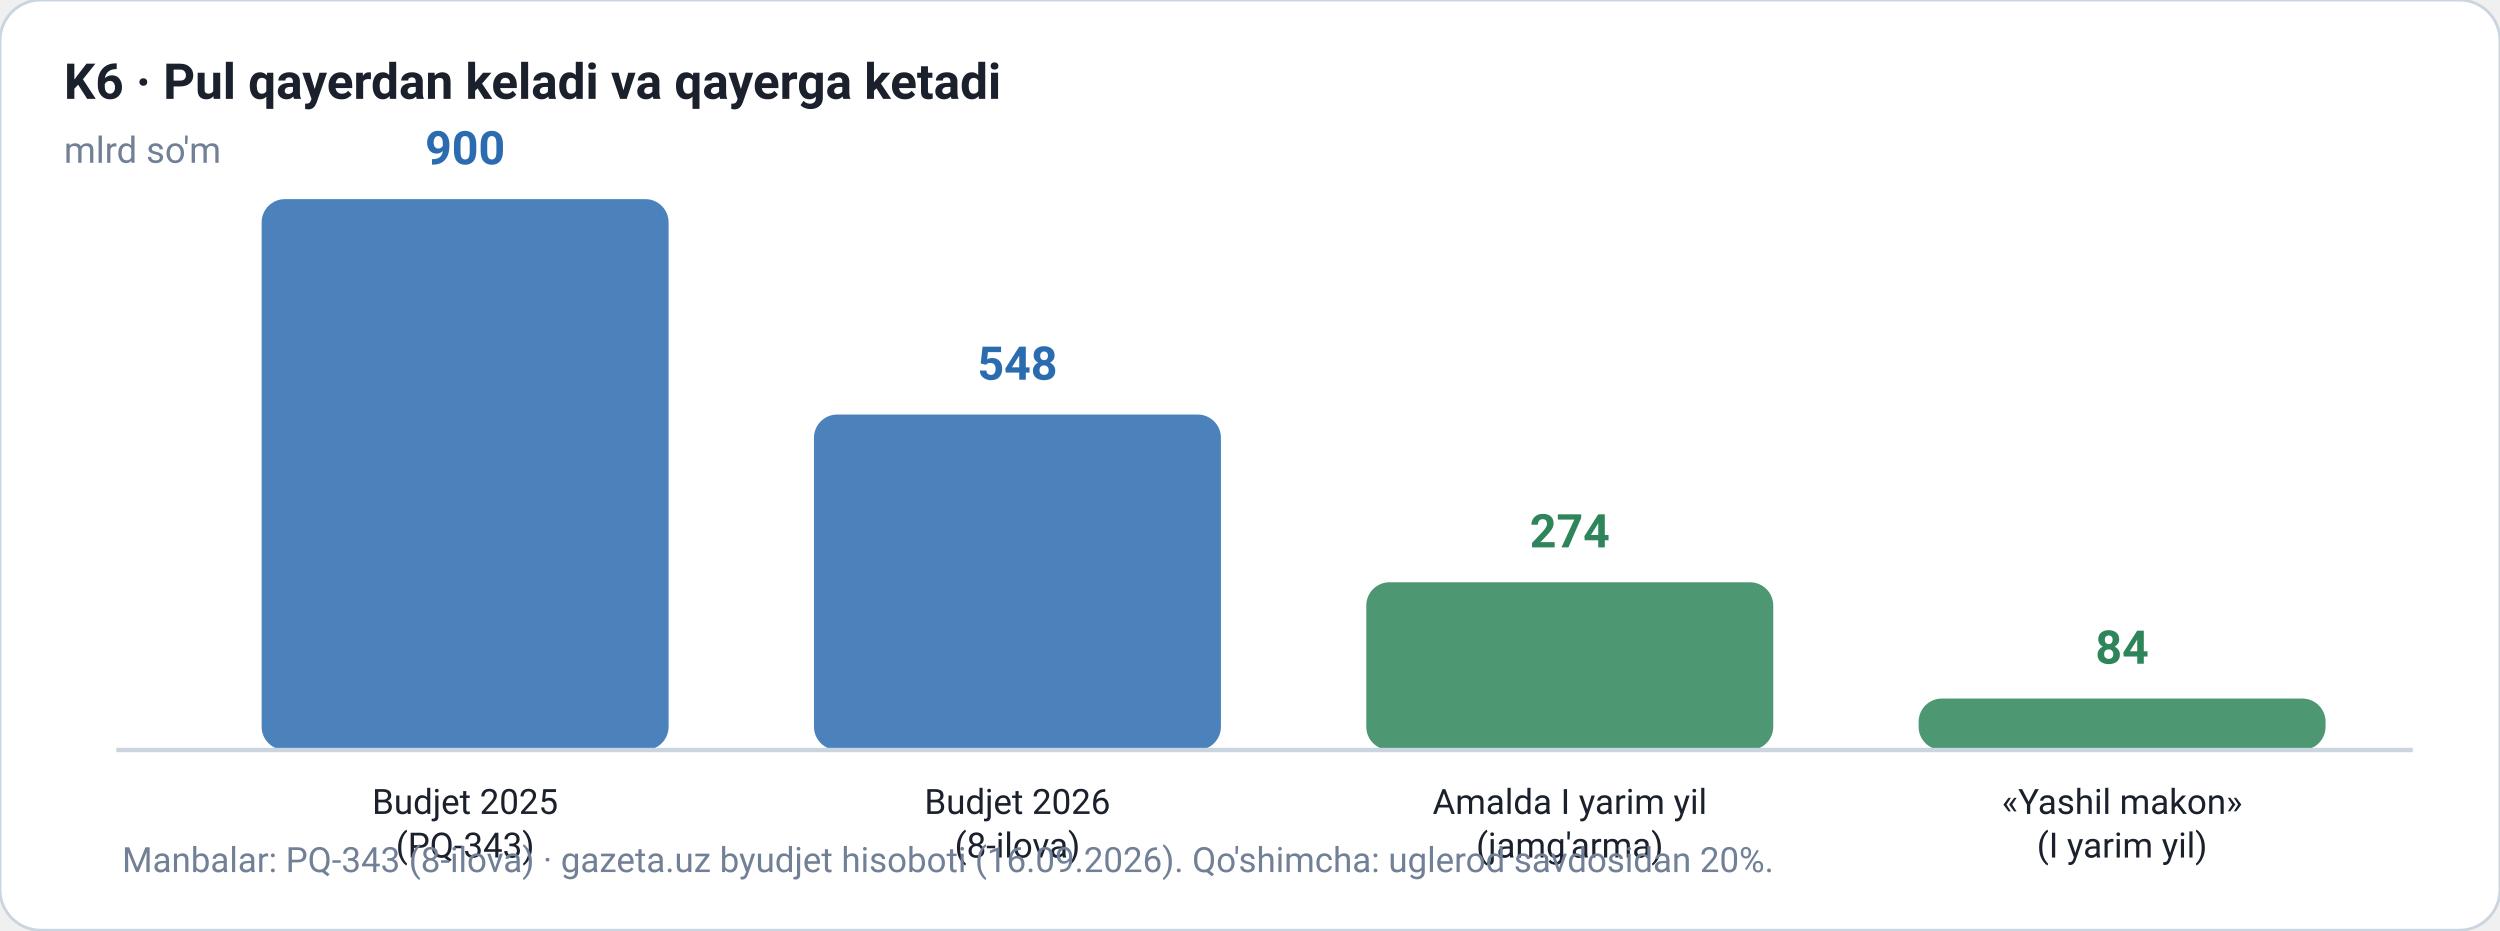
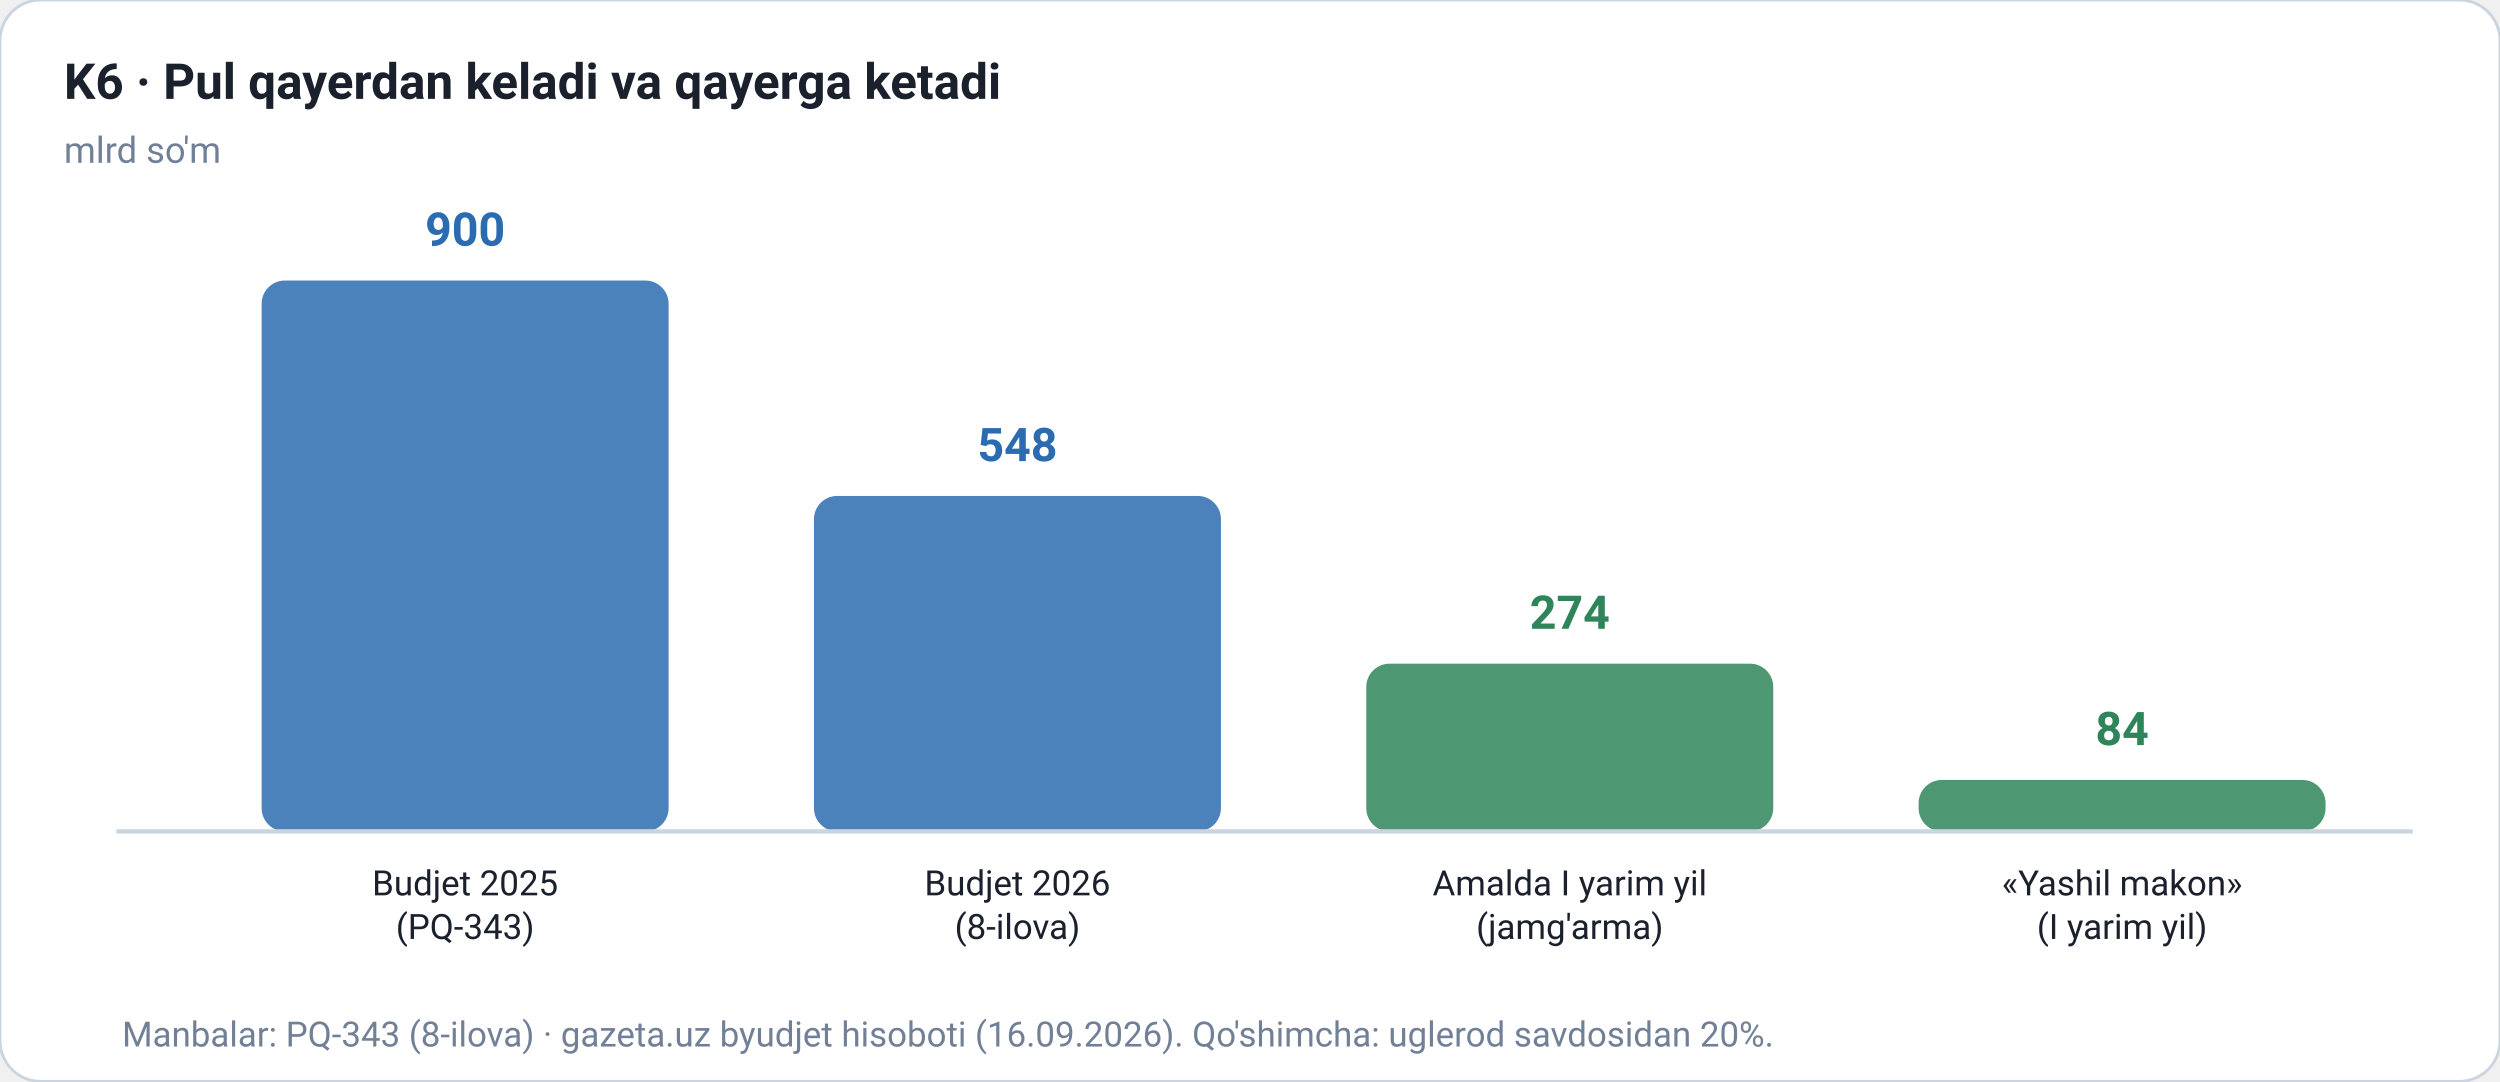
- <svg xmlns="http://www.w3.org/2000/svg" viewBox="0 0 860 320" width="100%" role="img" aria-label="Ekologiya jamg'armasi oqimlari" font-family="system-ui,-apple-system,Segoe UI,Roboto,Arial,sans-serif">
-   <rect width="860" height="320" rx="14" fill="#ffffff" />
-   <rect width="860" height="320" rx="14" fill="none" stroke="#cbd5e0" />
+ <svg xmlns="http://www.w3.org/2000/svg" viewBox="0 0 860 372" width="100%" role="img" aria-label="Ekologiya jamg'armasi oqimlari" font-family="system-ui,-apple-system,Segoe UI,Roboto,Arial,sans-serif">
+   <rect width="860" height="372" rx="14" fill="#ffffff" />
+   <rect width="860" height="372" rx="14" fill="none" stroke="#cbd5e0" />
  <text x="22" y="34" font-size="17" fill="#1a202c" text-anchor="start" font-weight="700">K6 · Pul qayerdan keladi va qayerga ketadi</text>
  <text x="22" y="56" font-size="12.5" fill="#718096" text-anchor="start" font-weight="400">mlrd so'm</text>
-   <rect x="90.0" y="68.5" width="140.0" height="189.5" rx="8" fill="#2b6cb0" opacity="0.85" />
-   <text x="160" y="56.526" font-size="16" fill="#2b6cb0" text-anchor="middle" font-weight="700">900</text>
-   <text x="160" y="280" font-size="12" fill="#1a202c" text-anchor="middle" font-weight="400">Budjet 2025</text>
-   <text x="160" y="295" font-size="12" fill="#1a202c" text-anchor="middle" font-weight="400">(PQ-343)</text>
-   <rect x="280.0" y="142.6" width="140.0" height="115.4" rx="8" fill="#2b6cb0" opacity="0.85" />
-   <text x="350" y="130.632" font-size="16" fill="#2b6cb0" text-anchor="middle" font-weight="700">548</text>
-   <text x="350" y="280" font-size="12" fill="#1a202c" text-anchor="middle" font-weight="400">Budjet 2026</text>
-   <text x="350" y="295" font-size="12" fill="#1a202c" text-anchor="middle" font-weight="400">(8-ilova)</text>
-   <rect x="470.0" y="200.3" width="140.0" height="57.7" rx="8" fill="#2f855a" opacity="0.85" />
-   <text x="540" y="188.316" font-size="16" fill="#2f855a" text-anchor="middle" font-weight="700">274</text>
-   <text x="540" y="280" font-size="12" fill="#1a202c" text-anchor="middle" font-weight="400">Amalda I yarim yil</text>
-   <text x="540" y="295" font-size="12" fill="#1a202c" text-anchor="middle" font-weight="400">(jamg'arma)</text>
-   <rect x="660.0" y="240.3" width="140.0" height="17.7" rx="8" fill="#2f855a" opacity="0.85" />
-   <text x="730" y="228.316" font-size="16" fill="#2f855a" text-anchor="middle" font-weight="700">84</text>
-   <text x="730" y="280" font-size="12" fill="#1a202c" text-anchor="middle" font-weight="400">«Yashil makon»</text>
-   <text x="730" y="295" font-size="12" fill="#1a202c" text-anchor="middle" font-weight="400">(I yarim yil)</text>
-   <line x1="40.0" y1="258.0" x2="830.0" y2="258.0" stroke="#cbd5e0" stroke-width="1.5" />
-   <text x="42" y="300" font-size="12" fill="#718096" text-anchor="start" font-weight="400">Manbalar: PQ-343 (8-ilova) · gazeta.uz byudjet hisoboti (16.09.2026). Qo'shimcha: uglerod savdosidan 20%.</text>
+   <rect x="90.0" y="96.5" width="140.0" height="189.5" rx="8" fill="#2b6cb0" opacity="0.85" />
+   <text x="160" y="84.526" font-size="16" fill="#2b6cb0" text-anchor="middle" font-weight="700">900</text>
+   <text x="160" y="308" font-size="12" fill="#1a202c" text-anchor="middle" font-weight="400">Budjet 2025</text>
+   <text x="160" y="323" font-size="12" fill="#1a202c" text-anchor="middle" font-weight="400">(PQ-343)</text>
+   <rect x="280.0" y="170.6" width="140.0" height="115.4" rx="8" fill="#2b6cb0" opacity="0.85" />
+   <text x="350" y="158.632" font-size="16" fill="#2b6cb0" text-anchor="middle" font-weight="700">548</text>
+   <text x="350" y="308" font-size="12" fill="#1a202c" text-anchor="middle" font-weight="400">Budjet 2026</text>
+   <text x="350" y="323" font-size="12" fill="#1a202c" text-anchor="middle" font-weight="400">(8-ilova)</text>
+   <rect x="470.0" y="228.3" width="140.0" height="57.7" rx="8" fill="#2f855a" opacity="0.85" />
+   <text x="540" y="216.316" font-size="16" fill="#2f855a" text-anchor="middle" font-weight="700">274</text>
+   <text x="540" y="308" font-size="12" fill="#1a202c" text-anchor="middle" font-weight="400">Amalda I yarim yil</text>
+   <text x="540" y="323" font-size="12" fill="#1a202c" text-anchor="middle" font-weight="400">(jamg'arma)</text>
+   <rect x="660.0" y="268.3" width="140.0" height="17.7" rx="8" fill="#2f855a" opacity="0.85" />
+   <text x="730" y="256.316" font-size="16" fill="#2f855a" text-anchor="middle" font-weight="700">84</text>
+   <text x="730" y="308" font-size="12" fill="#1a202c" text-anchor="middle" font-weight="400">«Yashil makon»</text>
+   <text x="730" y="323" font-size="12" fill="#1a202c" text-anchor="middle" font-weight="400">(I yarim yil)</text>
+   <line x1="40.0" y1="286.0" x2="830.0" y2="286.0" stroke="#cbd5e0" stroke-width="1.5" />
+   <text x="42" y="360" font-size="12" fill="#718096" text-anchor="start" font-weight="400">Manbalar: PQ-343 (8-ilova) · gazeta.uz byudjet hisoboti (16.09.2026). Qo'shimcha: uglerod savdosidan 20%.</text>
</svg>
